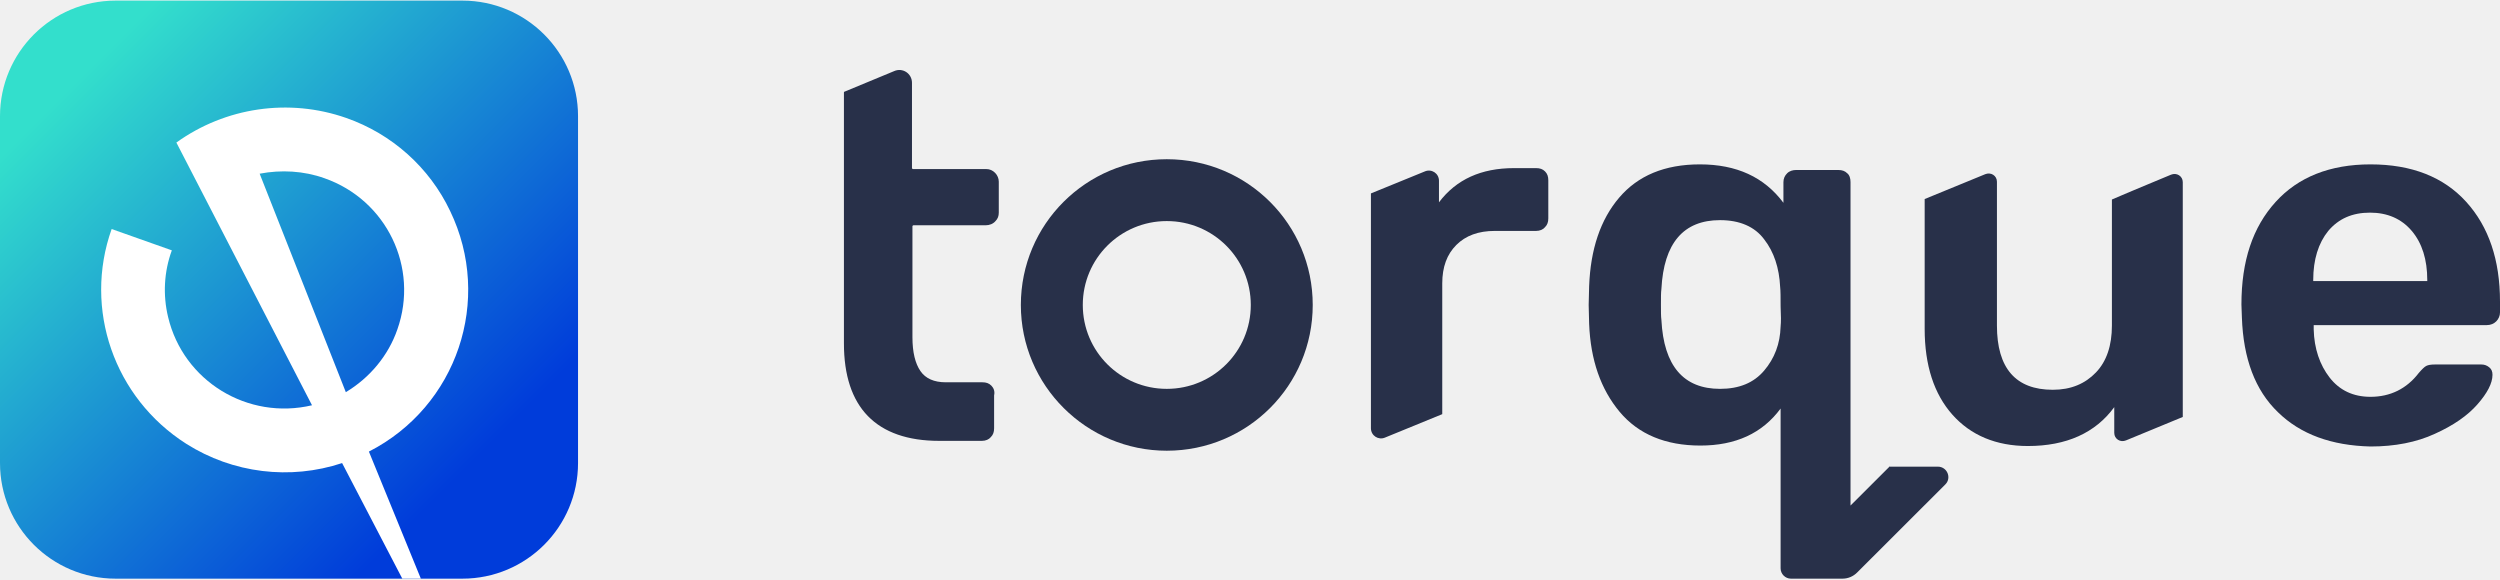
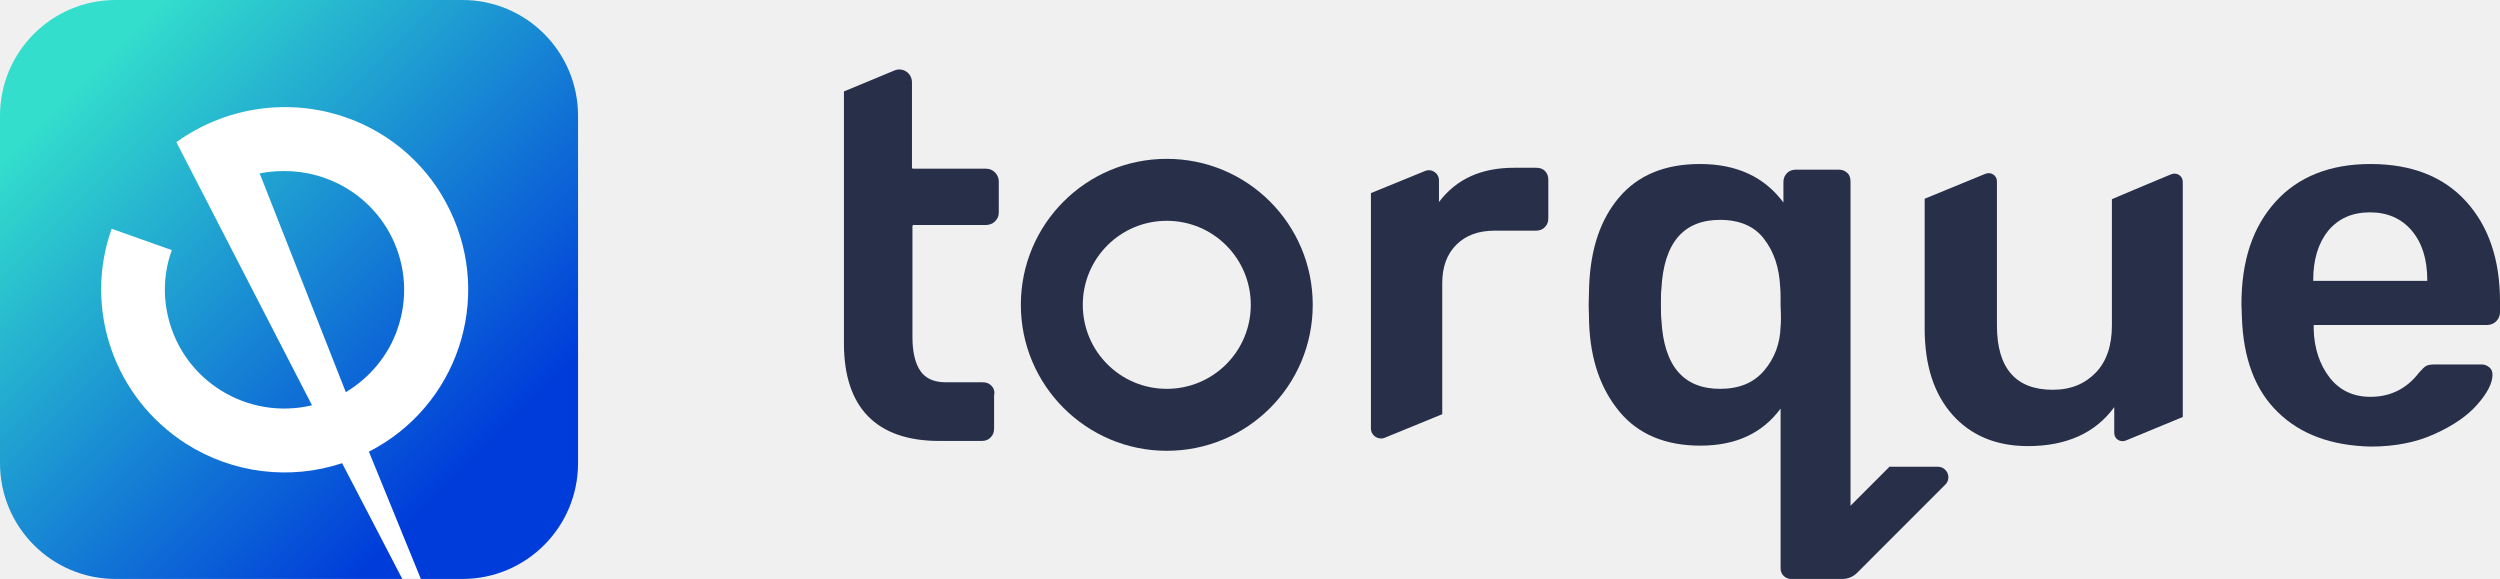
- <svg xmlns="http://www.w3.org/2000/svg" width="164" height="38" viewBox="0 0 173 40" fill="none">
-   <path d="M0 8C0 3.582 3.582 0 8 0H32C36.418 0 40 3.582 40 8V32C40 36.418 36.418 40 32 40H8C3.582 40 0 36.418 0 32V8Z" fill="url(#paint0_linear)" />
-   <path d="M31.149 14.558C29.722 11.552 27.126 9.226 23.959 8.12C19.994 6.73 15.6 7.382 12.205 9.821L21.591 28.002C17.141 29.052 12.69 26.329 11.634 21.904C11.263 20.373 11.349 18.756 11.891 17.281L7.726 15.806C5.757 21.337 7.897 27.492 12.89 30.668C16.113 32.711 20.079 33.193 23.674 32.002L27.839 40H29.123L25.528 31.207C31.634 28.087 34.116 20.713 31.149 14.558ZM27.497 22.755C26.869 24.57 25.585 26.102 23.931 27.095L17.968 11.977C19.451 11.693 21.021 11.778 22.447 12.289C26.755 13.792 29.009 18.472 27.497 22.755Z" fill="white" />
-   <path d="M67.98 26.412C68.24 26.412 68.434 26.476 68.597 26.639C68.759 26.801 68.857 27.028 68.792 27.32V29.59C68.792 29.849 68.727 30.044 68.564 30.206C68.434 30.368 68.207 30.465 67.947 30.465H64.992C62.816 30.465 61.16 29.882 60.056 28.747C58.952 27.611 58.4 25.925 58.4 23.72V6.369C58.4 6.337 58.4 6.305 58.432 6.305L61.875 4.878C62.459 4.618 63.109 5.04 63.109 5.688V11.591C63.109 11.623 63.141 11.656 63.174 11.656H68.24C68.499 11.656 68.694 11.753 68.857 11.915C69.019 12.077 69.116 12.304 69.116 12.531V14.672C69.116 14.899 69.051 15.093 68.889 15.255C68.727 15.45 68.467 15.547 68.207 15.547H63.206C63.174 15.547 63.141 15.58 63.141 15.612V23.298C63.141 24.336 63.336 25.114 63.693 25.633C64.05 26.152 64.635 26.412 65.447 26.412H67.98Z" fill="#283049" />
-   <path fill-rule="evenodd" clip-rule="evenodd" d="M80.742 31.147C75.189 31.147 70.643 26.639 70.643 21.061C70.643 15.483 75.156 10.975 80.742 10.975C86.328 10.975 90.841 15.483 90.841 21.061C90.841 26.639 86.328 31.147 80.742 31.147ZM80.742 15.256C77.527 15.256 74.929 17.85 74.929 21.061C74.929 24.271 77.527 26.866 80.742 26.866C83.957 26.866 86.555 24.271 86.555 21.061C86.555 17.85 83.957 15.256 80.742 15.256Z" fill="#283049" />
-   <path fill-rule="evenodd" clip-rule="evenodd" d="M128.056 34.941L130.719 32.282V32.249H134.096C134.746 32.249 135.071 33.028 134.616 33.481L128.511 39.578C128.251 39.838 127.894 40 127.504 40H123.932C123.542 40 123.218 39.676 123.218 39.287V28.228C121.951 29.947 120.1 30.79 117.665 30.79C115.262 30.79 113.378 30.011 112.079 28.455C110.78 26.898 110.066 24.887 109.968 22.358L109.936 21.061L109.968 19.763C110.066 17.201 110.748 15.158 112.047 13.634C113.346 12.11 115.197 11.332 117.632 11.332C120.165 11.332 122.081 12.207 123.413 13.991V12.564C123.413 12.304 123.51 12.11 123.672 11.948C123.835 11.786 124.062 11.721 124.289 11.721H127.212C127.472 11.721 127.667 11.786 127.829 11.948C127.991 12.077 128.056 12.304 128.056 12.564V34.941ZM122.081 25.601C122.796 24.758 123.185 23.752 123.218 22.552C123.25 22.261 123.25 21.774 123.218 21.158C123.218 20.542 123.218 20.088 123.185 19.796C123.12 18.499 122.763 17.396 122.081 16.52C121.432 15.645 120.392 15.191 119.029 15.191C116.496 15.191 115.132 16.78 114.969 19.958C114.937 20.185 114.937 20.542 114.937 21.028C114.937 21.515 114.937 21.871 114.969 22.098C115.132 25.277 116.496 26.866 119.029 26.866C120.36 26.866 121.367 26.444 122.081 25.601Z" fill="#283049" />
-   <path fill-rule="evenodd" clip-rule="evenodd" d="M155.139 21.936C155.237 24.758 156.049 26.963 157.64 28.487C159.199 30.011 161.342 30.79 164.037 30.855C165.726 30.855 167.22 30.563 168.486 29.979C169.785 29.395 170.759 28.714 171.441 27.936C172.123 27.158 172.48 26.477 172.48 25.893C172.48 25.666 172.415 25.504 172.253 25.374C172.091 25.244 171.928 25.179 171.701 25.179H168.519C168.226 25.179 168.031 25.212 167.902 25.277C167.772 25.341 167.609 25.504 167.382 25.763C166.538 26.866 165.401 27.417 164.037 27.417C162.836 27.417 161.894 26.963 161.212 26.087C160.53 25.212 160.14 24.077 160.108 22.747V22.455H172.091C172.351 22.455 172.578 22.358 172.74 22.196C172.903 22.034 173 21.806 173 21.579V20.834C173 17.947 172.221 15.645 170.662 13.926C169.103 12.207 166.895 11.332 164.037 11.332C161.244 11.332 159.036 12.207 157.478 13.926C155.886 15.677 155.107 18.012 155.107 21.028L155.139 21.936ZM167.967 19.342V19.407H160.075V19.342C160.075 17.915 160.433 16.78 161.115 15.937C161.829 15.093 162.771 14.672 164.005 14.672C165.206 14.672 166.18 15.093 166.895 15.937C167.609 16.78 167.967 17.915 167.967 19.342Z" fill="#283049" />
-   <path d="M148.677 12.694L147.67 13.115L146.826 13.472L146.144 13.764V22.488C146.144 23.85 145.787 24.952 145.04 25.73C144.293 26.509 143.319 26.93 142.053 26.93C139.487 26.93 138.188 25.439 138.188 22.488V12.531C138.188 12.11 137.766 11.85 137.376 12.012L133.187 13.731V22.715C133.187 25.244 133.837 27.222 135.103 28.649C136.37 30.076 138.123 30.822 140.331 30.822C142.994 30.822 145.008 29.914 146.307 28.13V29.914C146.307 30.336 146.729 30.595 147.118 30.433L151.048 28.811V12.564C151.048 12.142 150.626 11.883 150.236 12.045L148.677 12.694Z" fill="#283049" />
-   <path d="M106.299 11.591C106.559 11.591 106.753 11.656 106.916 11.818C107.078 11.98 107.143 12.175 107.143 12.434V15.061C107.143 15.32 107.078 15.515 106.916 15.677C106.786 15.839 106.559 15.937 106.299 15.937H103.441C102.305 15.937 101.428 16.261 100.778 16.909C100.129 17.558 99.804 18.434 99.804 19.569V28.617L95.842 30.238C95.388 30.433 94.868 30.109 94.868 29.59V13.342L98.603 11.818C99.057 11.623 99.577 11.948 99.577 12.466V13.958C100.778 12.369 102.499 11.591 104.773 11.591H106.299Z" fill="#283049" />
+ <svg xmlns="http://www.w3.org/2000/svg" width="190" height="44" viewBox="0 0 190 44" fill="none">
+   <path d="M0 8.8C0 3.94 3.934 0 8.786 0H35.145C39.997 0 43.931 3.94 43.931 8.8V35.2C43.931 40.06 39.997 44 35.145 44H8.786C3.934 44 0 40.06 0 35.2V8.8Z" fill="url(#paint0_linear)" />
+   <path d="M34.21 16.014C32.643 12.707 29.792 10.149 26.314 8.932C21.958 7.403 17.133 8.121 13.404 10.804L23.713 30.803C18.825 31.957 13.937 28.962 12.778 24.095C12.37 22.41 12.464 20.632 13.06 19.009L8.485 17.387C6.323 23.471 8.673 30.241 14.156 33.735C17.697 35.982 22.052 36.512 26 35.202L30.575 44H31.985L28.037 34.328C34.742 30.896 37.468 22.784 34.21 16.014ZM30.199 25.031C29.51 27.027 28.1 28.712 26.282 29.804L19.734 13.175C21.363 12.863 23.086 12.957 24.653 13.518C29.384 15.172 31.86 20.32 30.199 25.031Z" fill="white" />
+   <path d="M74.66 29.053C74.945 29.053 75.159 29.124 75.337 29.302C75.516 29.481 75.623 29.73 75.551 30.052V32.549C75.551 32.834 75.48 33.048 75.302 33.227C75.159 33.405 74.909 33.512 74.624 33.512H71.379C68.989 33.512 67.17 32.87 65.958 31.621C64.745 30.373 64.139 28.517 64.139 26.092V7.006C64.139 6.971 64.139 6.935 64.174 6.935L67.955 5.365C68.597 5.08 69.31 5.544 69.31 6.257V12.75C69.31 12.786 69.346 12.821 69.381 12.821H74.945C75.23 12.821 75.444 12.928 75.623 13.107C75.801 13.285 75.908 13.535 75.908 13.784V16.139C75.908 16.389 75.837 16.603 75.658 16.781C75.48 16.995 75.195 17.102 74.909 17.102H69.417C69.381 17.102 69.346 17.138 69.346 17.173V25.628C69.346 26.77 69.56 27.626 69.952 28.197C70.344 28.767 70.986 29.053 71.878 29.053H74.66Z" fill="#283049" />
+   <path fill-rule="evenodd" clip-rule="evenodd" d="M88.676 34.261C82.577 34.261 77.584 29.303 77.584 23.167C77.584 17.031 82.542 12.072 88.676 12.072C94.81 12.072 99.768 17.031 99.768 23.167C99.768 29.303 94.81 34.261 88.676 34.261ZM88.676 16.781C85.145 16.781 82.292 19.635 82.292 23.167C82.292 26.698 85.145 29.552 88.676 29.552C92.207 29.552 95.06 26.698 95.06 23.167C95.06 19.635 92.207 16.781 88.676 16.781Z" fill="#283049" />
+   <path fill-rule="evenodd" clip-rule="evenodd" d="M140.64 38.435L143.564 35.51V35.474H147.273C147.987 35.474 148.343 36.33 147.844 36.83L141.139 43.536C140.854 43.822 140.461 44 140.033 44H136.11C135.682 44 135.326 43.643 135.326 43.215V31.05C133.935 32.941 131.902 33.869 129.227 33.869C126.588 33.869 124.519 33.013 123.093 31.3C121.666 29.588 120.881 27.376 120.774 24.594L120.739 23.167L120.774 21.74C120.881 18.922 121.63 16.674 123.057 14.997C124.484 13.321 126.516 12.465 129.191 12.465C131.973 12.465 134.077 13.428 135.54 15.39V13.82C135.54 13.535 135.647 13.321 135.825 13.142C136.003 12.964 136.253 12.893 136.503 12.893H139.713C139.998 12.893 140.212 12.964 140.39 13.142C140.568 13.285 140.64 13.535 140.64 13.82V38.435ZM134.077 28.161C134.862 27.233 135.29 26.128 135.326 24.808C135.361 24.487 135.361 23.951 135.326 23.274C135.326 22.596 135.326 22.096 135.29 21.775C135.219 20.348 134.826 19.136 134.077 18.172C133.364 17.209 132.223 16.71 130.725 16.71C127.943 16.71 126.445 18.458 126.267 21.954C126.231 22.203 126.231 22.596 126.231 23.131C126.231 23.666 126.231 24.058 126.267 24.308C126.445 27.804 127.943 29.552 130.725 29.552C132.187 29.552 133.293 29.088 134.077 28.161Z" fill="#283049" />
+   <path fill-rule="evenodd" clip-rule="evenodd" d="M170.384 24.13C170.491 27.233 171.383 29.659 173.13 31.336C174.842 33.013 177.196 33.869 180.156 33.94C182.011 33.94 183.652 33.619 185.042 32.977C186.469 32.335 187.539 31.586 188.288 30.729C189.037 29.873 189.429 29.124 189.429 28.482C189.429 28.232 189.358 28.054 189.18 27.911C189.001 27.768 188.823 27.697 188.573 27.697H185.078C184.757 27.697 184.543 27.733 184.401 27.804C184.258 27.876 184.08 28.054 183.83 28.339C182.903 29.552 181.654 30.159 180.156 30.159C178.837 30.159 177.803 29.659 177.054 28.696C176.305 27.733 175.877 26.484 175.841 25.022V24.701H189.001C189.287 24.701 189.536 24.594 189.715 24.415C189.893 24.237 190 23.987 190 23.737V22.917C190 19.742 189.144 17.209 187.432 15.319C185.72 13.428 183.295 12.465 180.156 12.465C177.089 12.465 174.664 13.428 172.952 15.319C171.205 17.245 170.349 19.813 170.349 23.131L170.384 24.13ZM184.472 21.276V21.347H175.805V21.276C175.805 19.706 176.198 18.458 176.947 17.53C177.731 16.603 178.765 16.139 180.121 16.139C181.44 16.139 182.51 16.603 183.295 17.53C184.08 18.458 184.472 19.706 184.472 21.276Z" fill="#283049" />
+   <path d="M163.287 13.963L162.181 14.427L161.254 14.819L160.505 15.14V24.736C160.505 26.235 160.113 27.447 159.293 28.304C158.472 29.16 157.402 29.623 156.011 29.623C153.194 29.623 151.767 27.983 151.767 24.736V13.784C151.767 13.321 151.304 13.035 150.876 13.214L146.275 15.104V24.986C146.275 27.768 146.988 29.945 148.379 31.514C149.77 33.084 151.696 33.904 154.121 33.904C157.046 33.904 159.257 32.906 160.683 30.943V32.906C160.683 33.369 161.147 33.655 161.575 33.476L165.891 31.692V13.82C165.891 13.356 165.427 13.071 164.999 13.249L163.287 13.963Z" fill="#283049" />
+   <path d="M116.744 12.75C117.03 12.75 117.244 12.821 117.422 13C117.6 13.178 117.672 13.392 117.672 13.677V16.567C117.672 16.852 117.6 17.066 117.422 17.245C117.279 17.423 117.03 17.53 116.744 17.53H113.606C112.358 17.53 111.395 17.887 110.681 18.6C109.968 19.314 109.611 20.277 109.611 21.526V31.479L105.26 33.262C104.761 33.476 104.19 33.12 104.19 32.549V14.676L108.292 13C108.791 12.786 109.362 13.142 109.362 13.713V15.354C110.681 13.606 112.572 12.75 115.068 12.75H116.744Z" fill="#283049" />
  <defs>
-     <linearGradient id="paint0_linear" x1="37.4" y1="37.4" x2="5.4" y2="5.4" gradientUnits="userSpaceOnUse">
+     <linearGradient id="paint0_linear" x1="41.075" y1="41.14" x2="5.875" y2="5.996" gradientUnits="userSpaceOnUse">
      <stop offset="0.159" stop-color="#003CDA" />
      <stop offset="1" stop-color="#33DFCC" />
    </linearGradient>
  </defs>
</svg>
